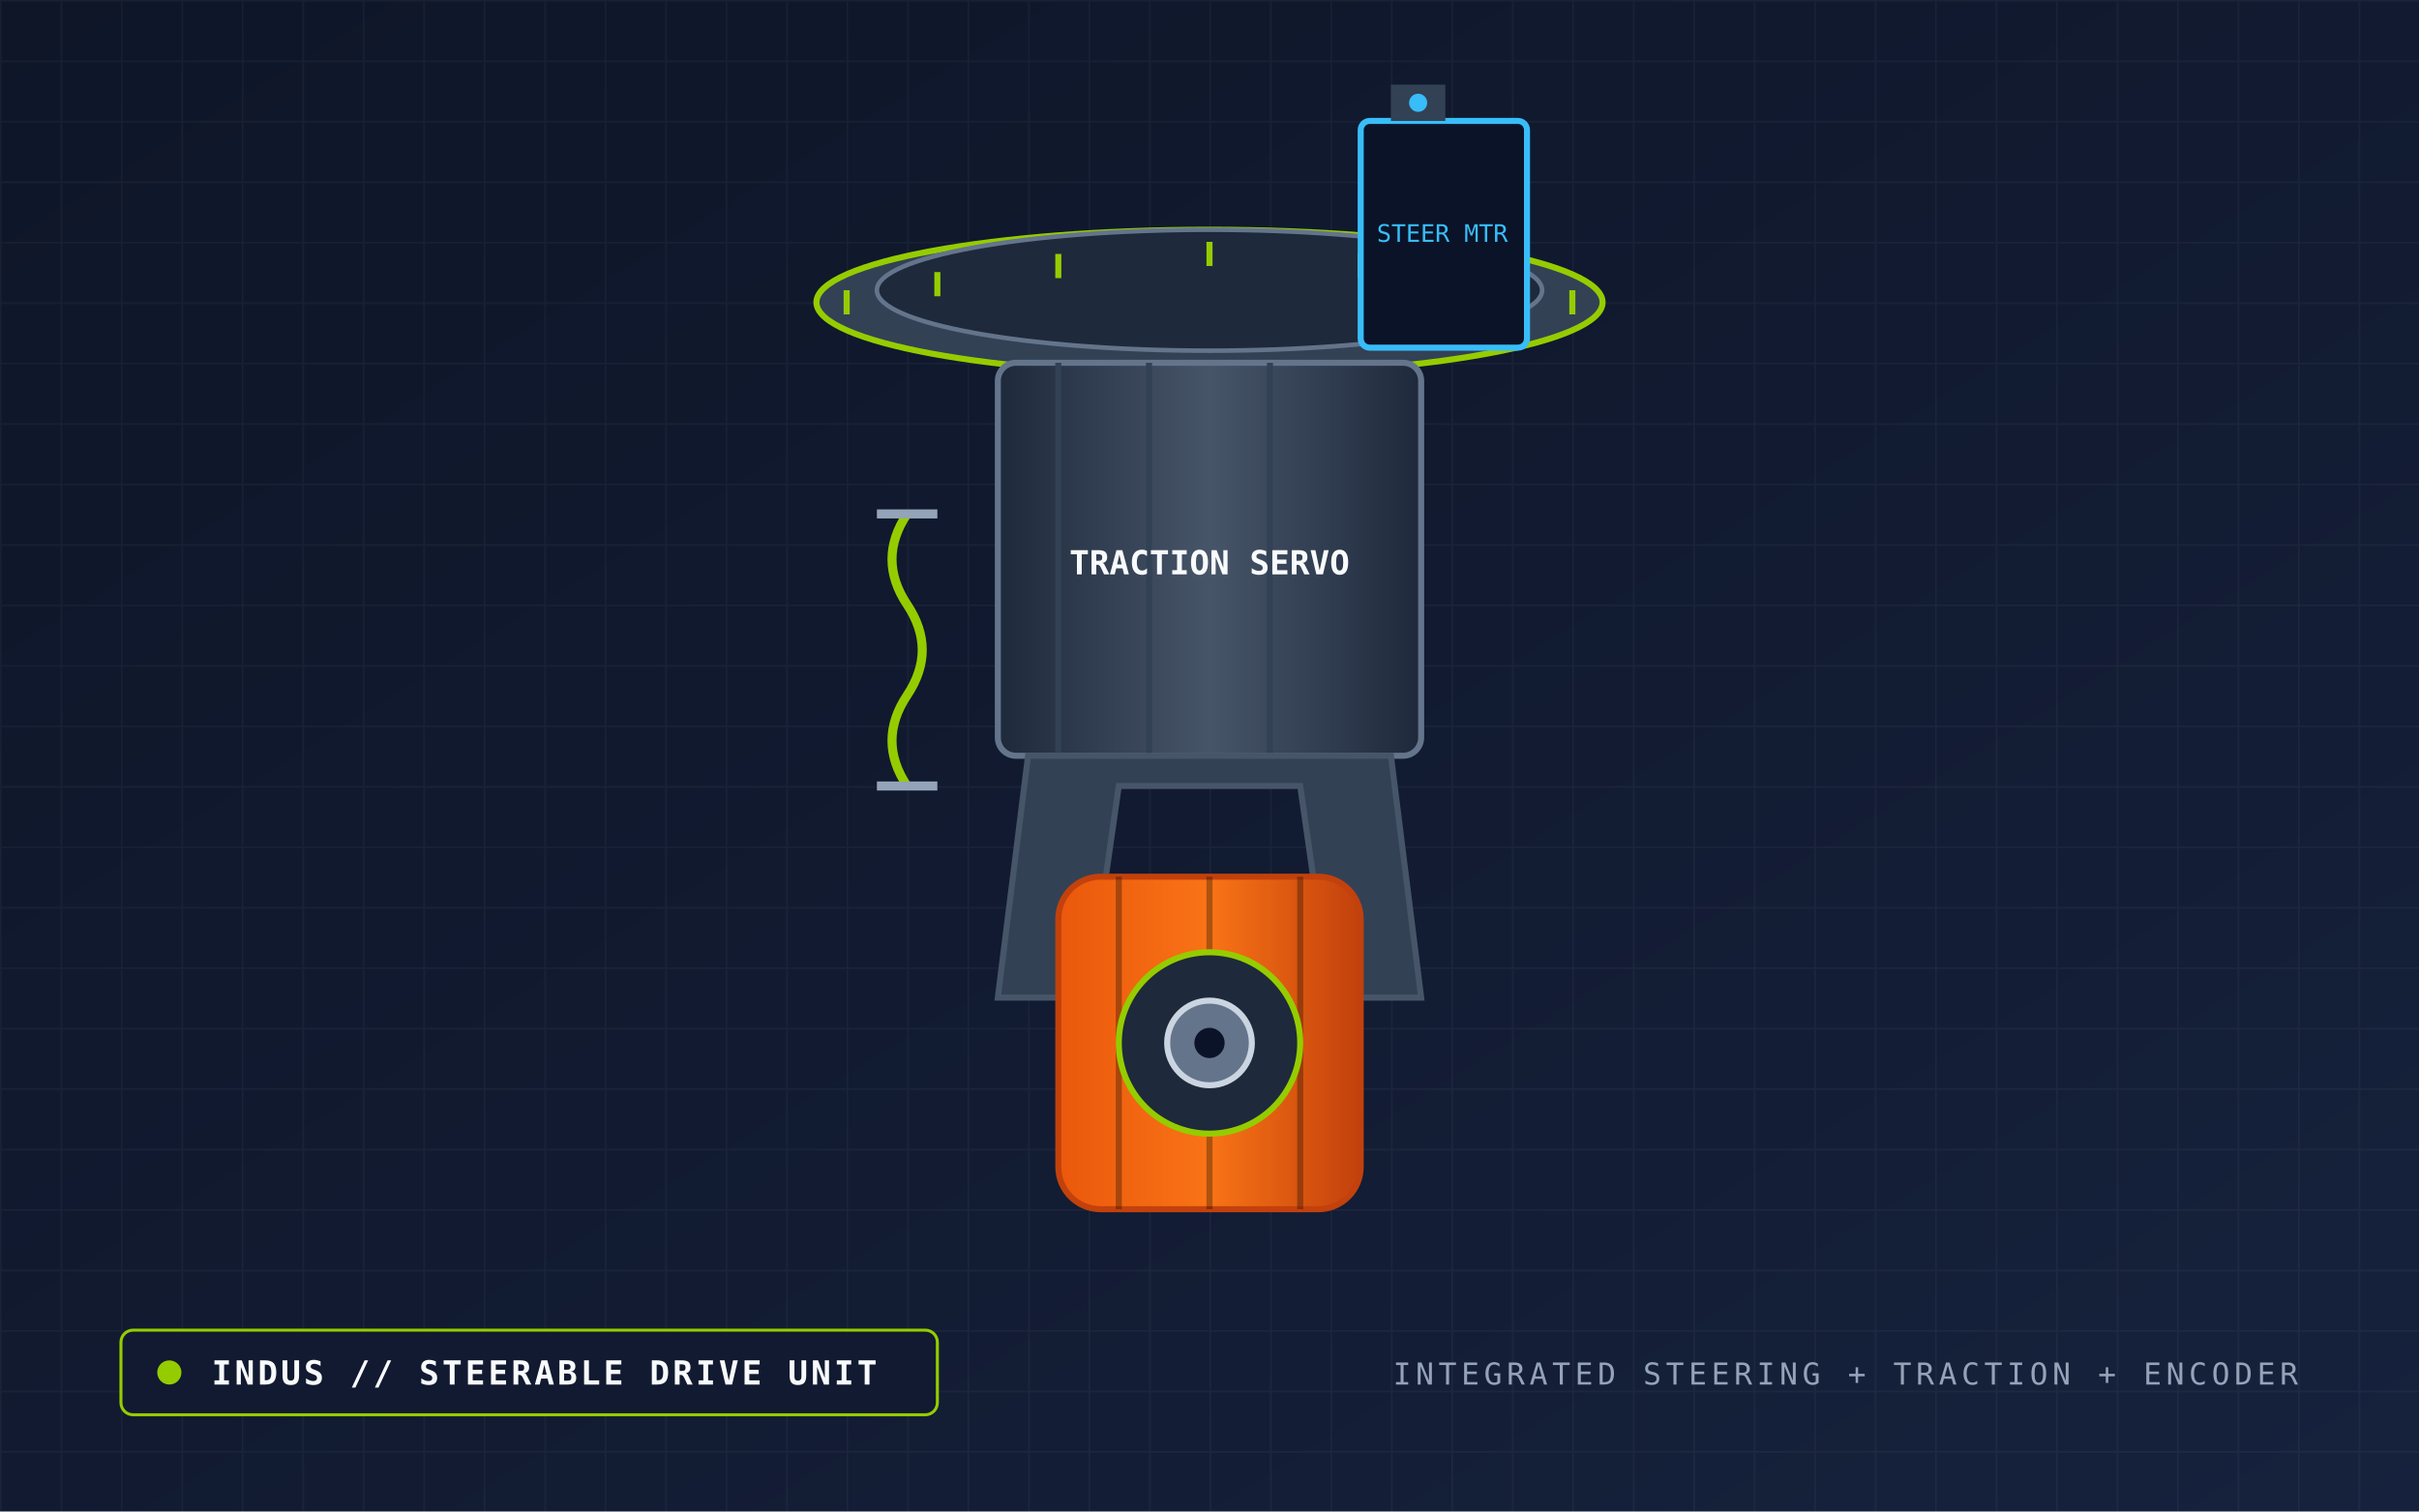
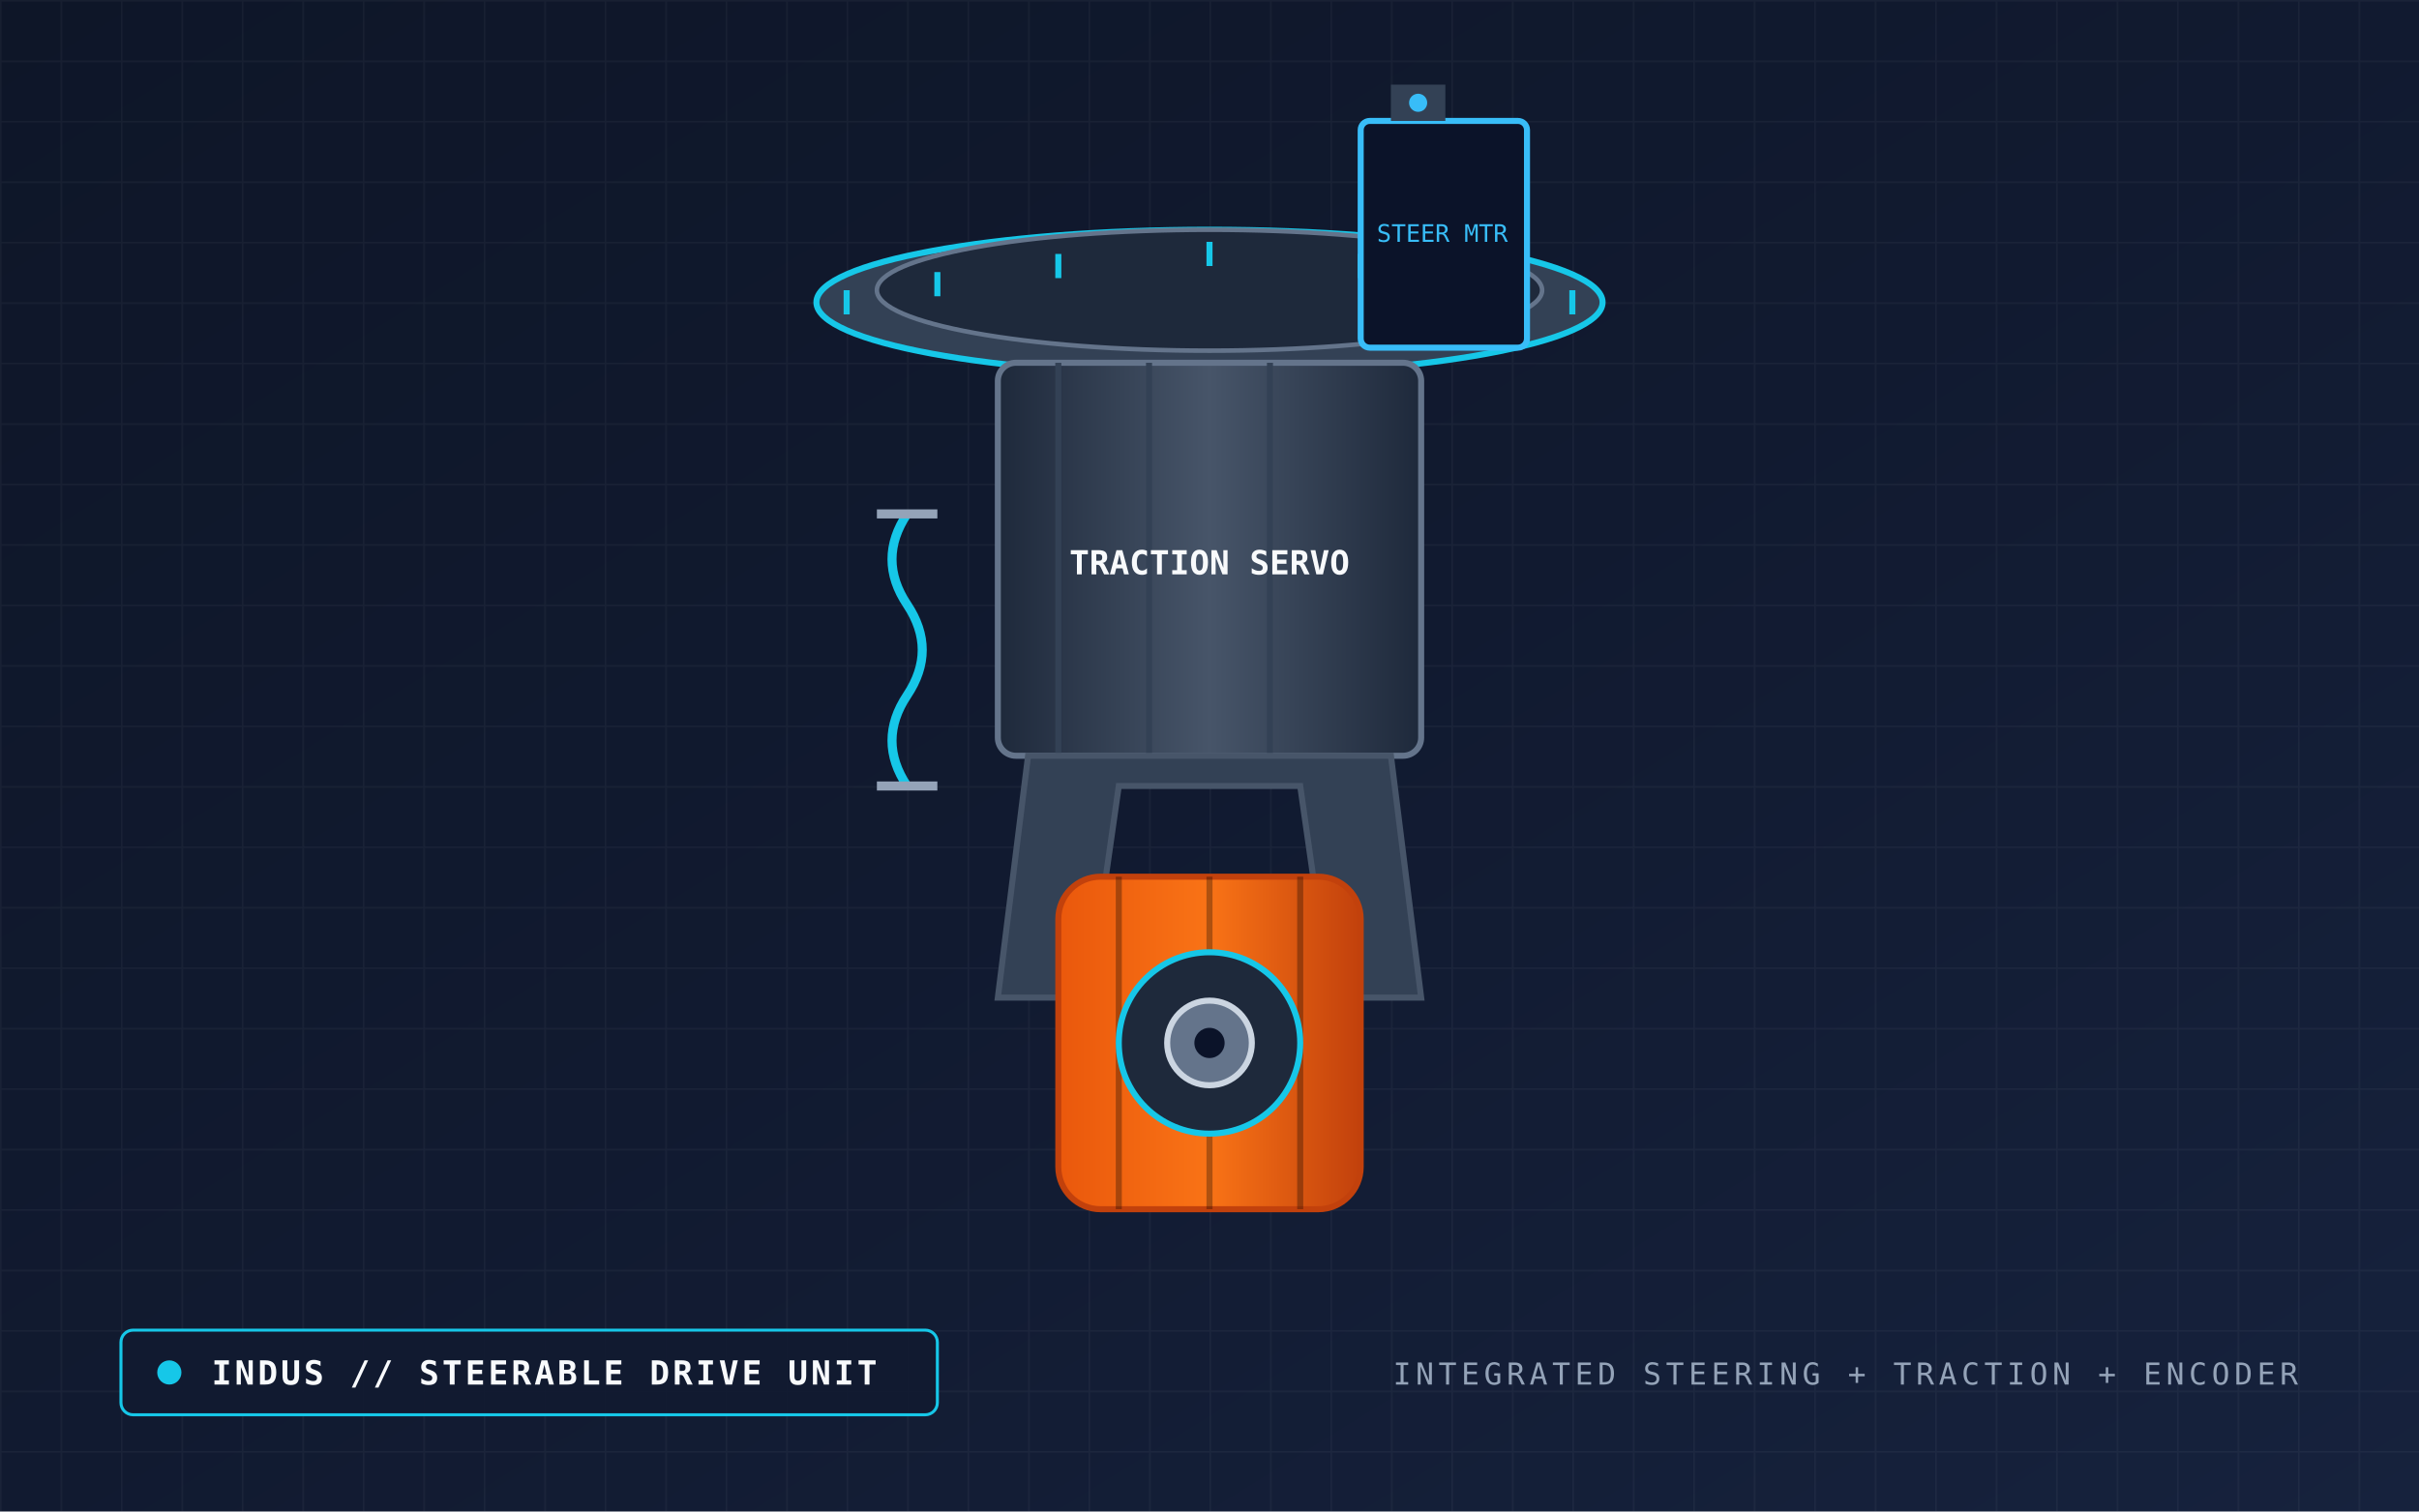
<svg xmlns="http://www.w3.org/2000/svg" viewBox="0 0 800 500" width="800" height="500">
  <defs>
    <linearGradient id="modBg" x1="0%" y1="0%" x2="100%" y2="100%">
      <stop offset="0%" stop-color="#0E1628" />
      <stop offset="50%" stop-color="#111A30" />
      <stop offset="100%" stop-color="#16223D" />
    </linearGradient>
    <linearGradient id="polyurethaneTire" x1="0%" y1="0%" x2="100%" y2="0%">
      <stop offset="0%" stop-color="#EA580C" />
      <stop offset="50%" stop-color="#F97316" />
      <stop offset="100%" stop-color="#C2410C" />
    </linearGradient>
    <linearGradient id="mechMetal" x1="0%" y1="0%" x2="100%" y2="0%">
      <stop offset="0%" stop-color="#1E293B" />
      <stop offset="50%" stop-color="#475569" />
      <stop offset="100%" stop-color="#1E293B" />
    </linearGradient>
    <pattern id="grid" width="20" height="20" patternUnits="userSpaceOnUse">
      <path d="M 20 0 L 0 0 0 20" fill="none" stroke="rgba(255,255,255,0.04)" stroke-width="1" />
    </pattern>
  </defs>
  <rect width="800" height="500" fill="url(#modBg)" />
  <rect width="800" height="500" fill="url(#grid)" />
  <g transform="translate(260, 50)">
-     <ellipse cx="140" cy="50" rx="130" ry="24" fill="#334155" stroke="#95CC00" stroke-width="2" />
+     <ellipse cx="140" cy="50" rx="130" ry="24" fill="#334155" stroke="#16C7E8" stroke-width="2" />
    <ellipse cx="140" cy="46" rx="110" ry="20" fill="#1E293B" stroke="#64748B" stroke-width="1.5" />
-     <g stroke="#95CC00" stroke-width="2">
+     <g stroke="#16C7E8" stroke-width="2">
      <line x1="20" y1="46" x2="20" y2="54" />
      <line x1="50" y1="40" x2="50" y2="48" />
      <line x1="90" y1="34" x2="90" y2="42" />
      <line x1="140" y1="30" x2="140" y2="38" />
      <line x1="190" y1="34" x2="190" y2="42" />
      <line x1="230" y1="40" x2="230" y2="48" />
      <line x1="260" y1="46" x2="260" y2="54" />
    </g>
    <g transform="translate(190, -10)">
      <rect x="0" y="0" width="55" height="75" rx="3" fill="#0B1329" stroke="#38BDF8" stroke-width="2" />
      <rect x="10" y="-12" width="18" height="12" fill="#334155" />
      <circle cx="19" cy="-6" r="3" fill="#38BDF8" />
      <text x="27" y="40" fill="#38BDF8" font-family="monospace" font-size="8" text-anchor="middle">STEER MTR</text>
    </g>
    <rect x="70" y="70" width="140" height="130" rx="6" fill="url(#mechMetal)" stroke="#64748B" stroke-width="2" />
    <line x1="90" y1="70" x2="90" y2="200" stroke="#334155" stroke-width="2" />
    <line x1="120" y1="70" x2="120" y2="200" stroke="#334155" stroke-width="2" />
    <line x1="160" y1="70" x2="160" y2="200" stroke="#334155" stroke-width="2" />
    <text x="140" y="140" fill="#F8FAFC" font-family="monospace" font-size="11" font-weight="bold" text-anchor="middle">TRACTION SERVO</text>
-     <g stroke="#95CC00" stroke-width="3" fill="none">
+     <g stroke="#16C7E8" stroke-width="3" fill="none">
      <path d="M 40 120 Q 30 135 40 150 Q 50 165 40 180 Q 30 195 40 210" />
      <line x1="30" y1="120" x2="50" y2="120" stroke="#94A3B8" />
      <line x1="30" y1="210" x2="50" y2="210" stroke="#94A3B8" />
    </g>
    <path d="M 80 200 L 70 280 L 100 280 L 110 210 L 170 210 L 180 280 L 210 280 L 200 200 Z" fill="#334155" stroke="#475569" stroke-width="2" />
    <g transform="translate(90, 240)">
      <rect x="0" y="0" width="100" height="110" rx="14" fill="url(#polyurethaneTire)" stroke="#C2410C" stroke-width="2" />
      <line x1="20" y1="0" x2="20" y2="110" stroke="rgba(0,0,0,0.3)" stroke-width="2" />
      <line x1="50" y1="0" x2="50" y2="110" stroke="rgba(0,0,0,0.3)" stroke-width="2" />
      <line x1="80" y1="0" x2="80" y2="110" stroke="rgba(0,0,0,0.3)" stroke-width="2" />
-       <circle cx="50" cy="55" r="30" fill="#1E293B" stroke="#95CC00" stroke-width="2" />
+       <circle cx="50" cy="55" r="30" fill="#1E293B" stroke="#16C7E8" stroke-width="2" />
      <circle cx="50" cy="55" r="14" fill="#64748B" stroke="#CBD5E1" stroke-width="2" />
      <circle cx="50" cy="55" r="5" fill="#0B1329" />
    </g>
  </g>
  <g transform="translate(40, 440)">
-     <rect width="270" height="28" rx="4" fill="rgba(17,26,48,0.9)" stroke="#95CC00" stroke-width="1" />
-     <circle cx="16" cy="14" r="4" fill="#95CC00" />
+     <rect width="270" height="28" rx="4" fill="rgba(17,26,48,0.9)" stroke="#16C7E8" stroke-width="1" />
+     <circle cx="16" cy="14" r="4" fill="#16C7E8" />
    <text x="30" y="18" fill="#F8FAFC" font-family="monospace" font-size="11" font-weight="bold" letter-spacing="1">INDUS // STEERABLE DRIVE UNIT</text>
  </g>
  <g transform="translate(500, 440)">
    <text x="260" y="18" text-anchor="end" fill="#94A3B8" font-family="monospace" font-size="10" letter-spacing="1.5">INTEGRATED STEERING + TRACTION + ENCODER</text>
  </g>
</svg>
